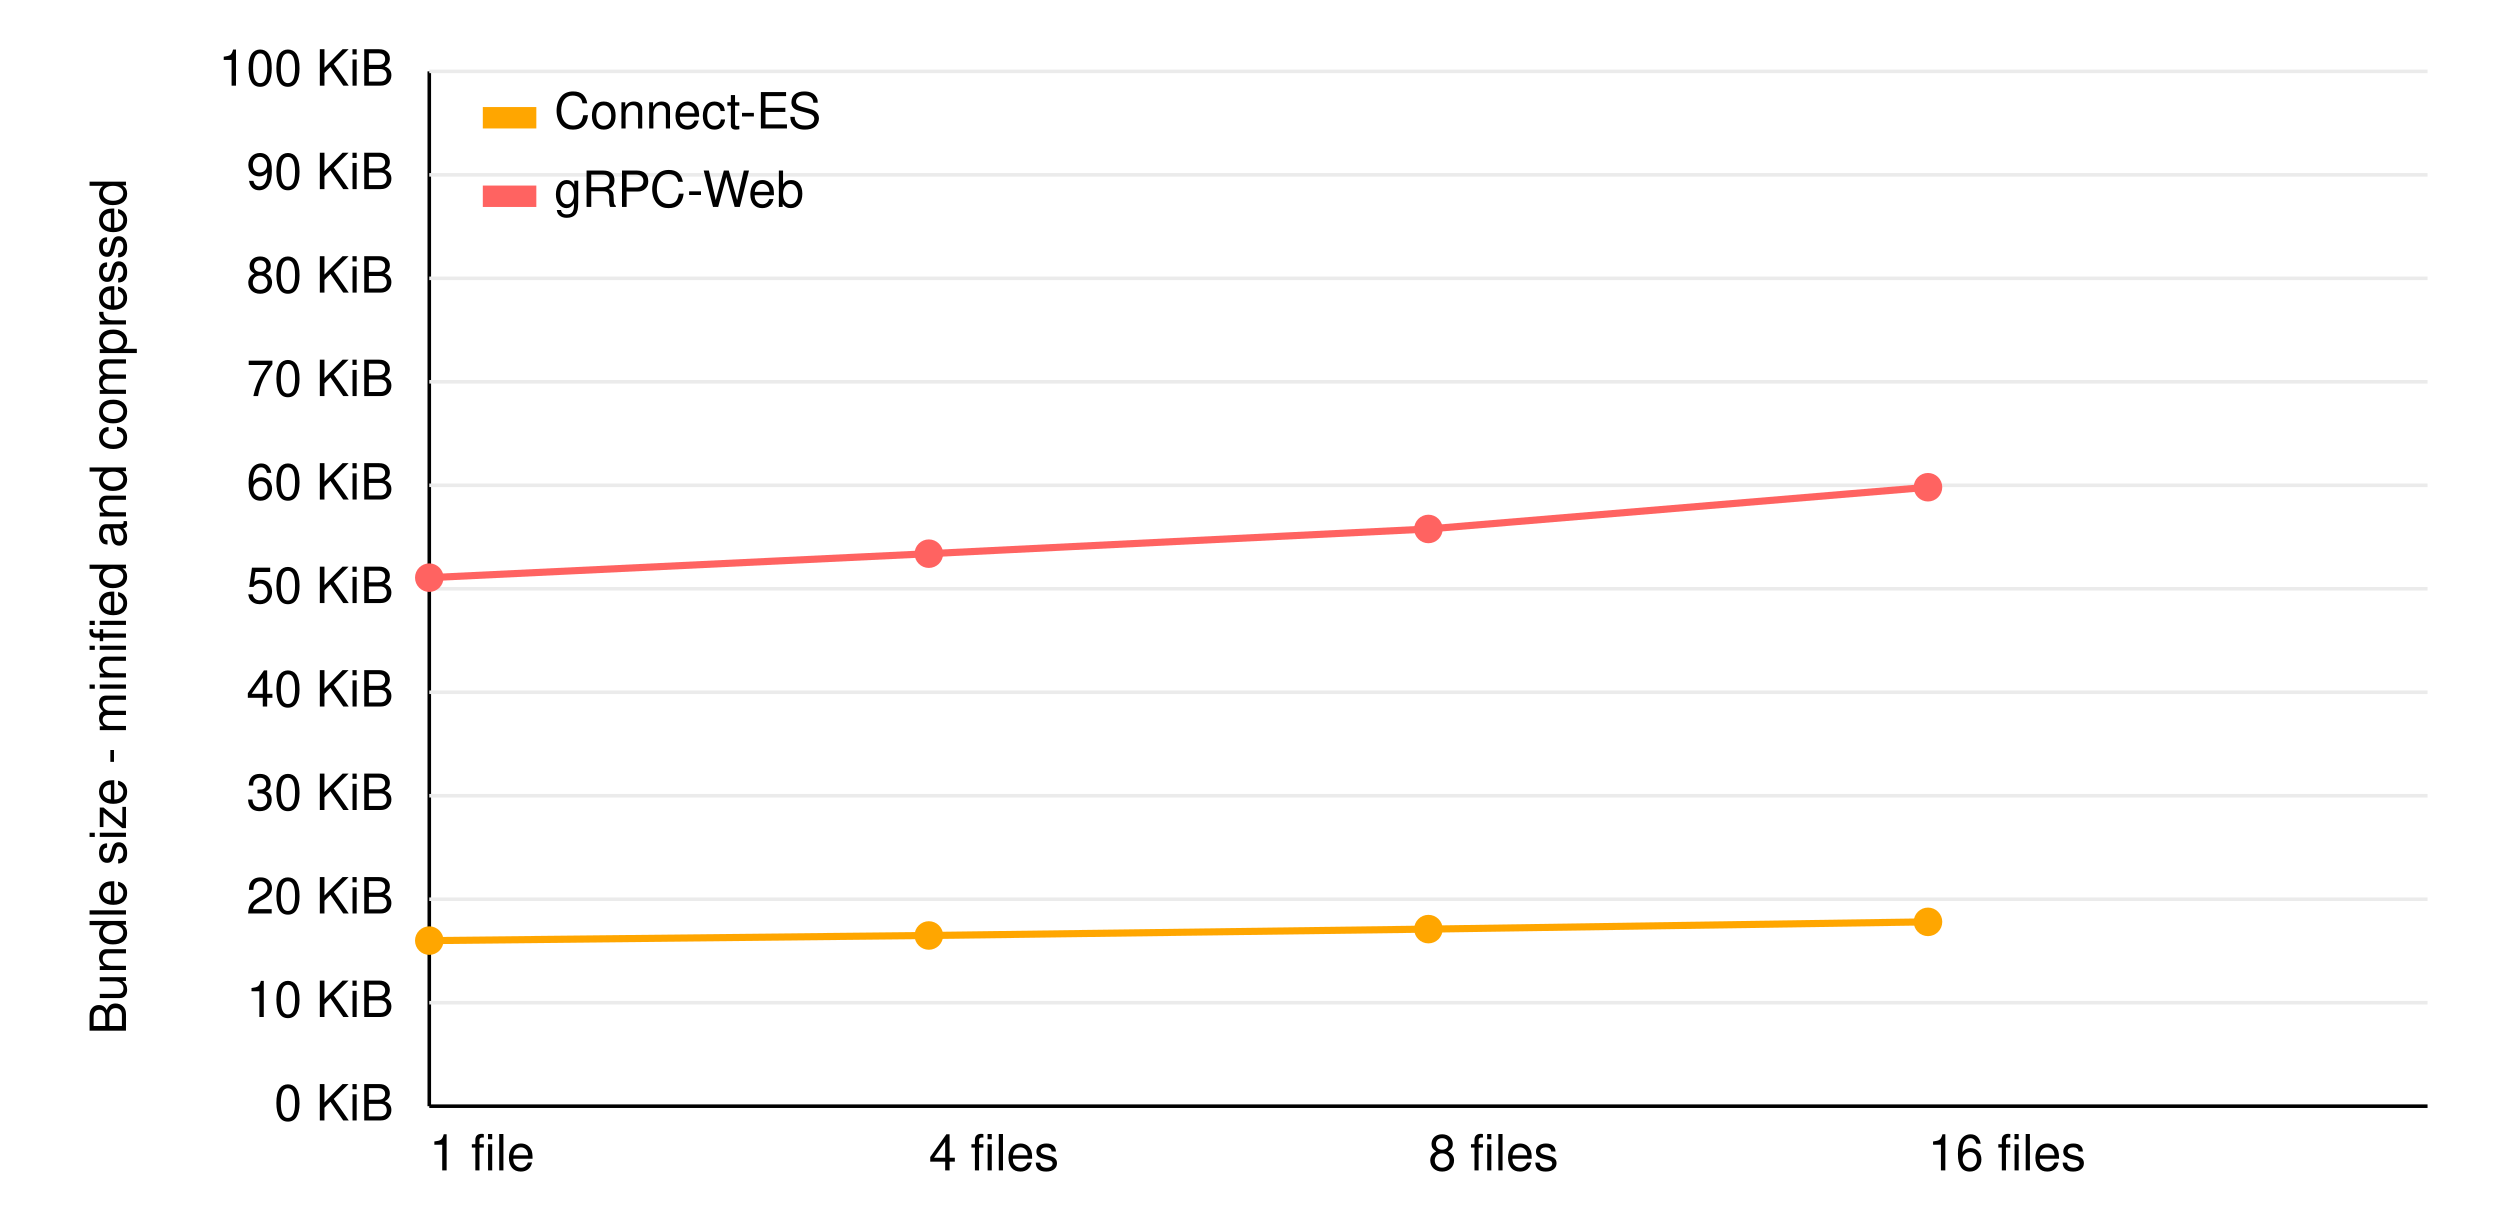
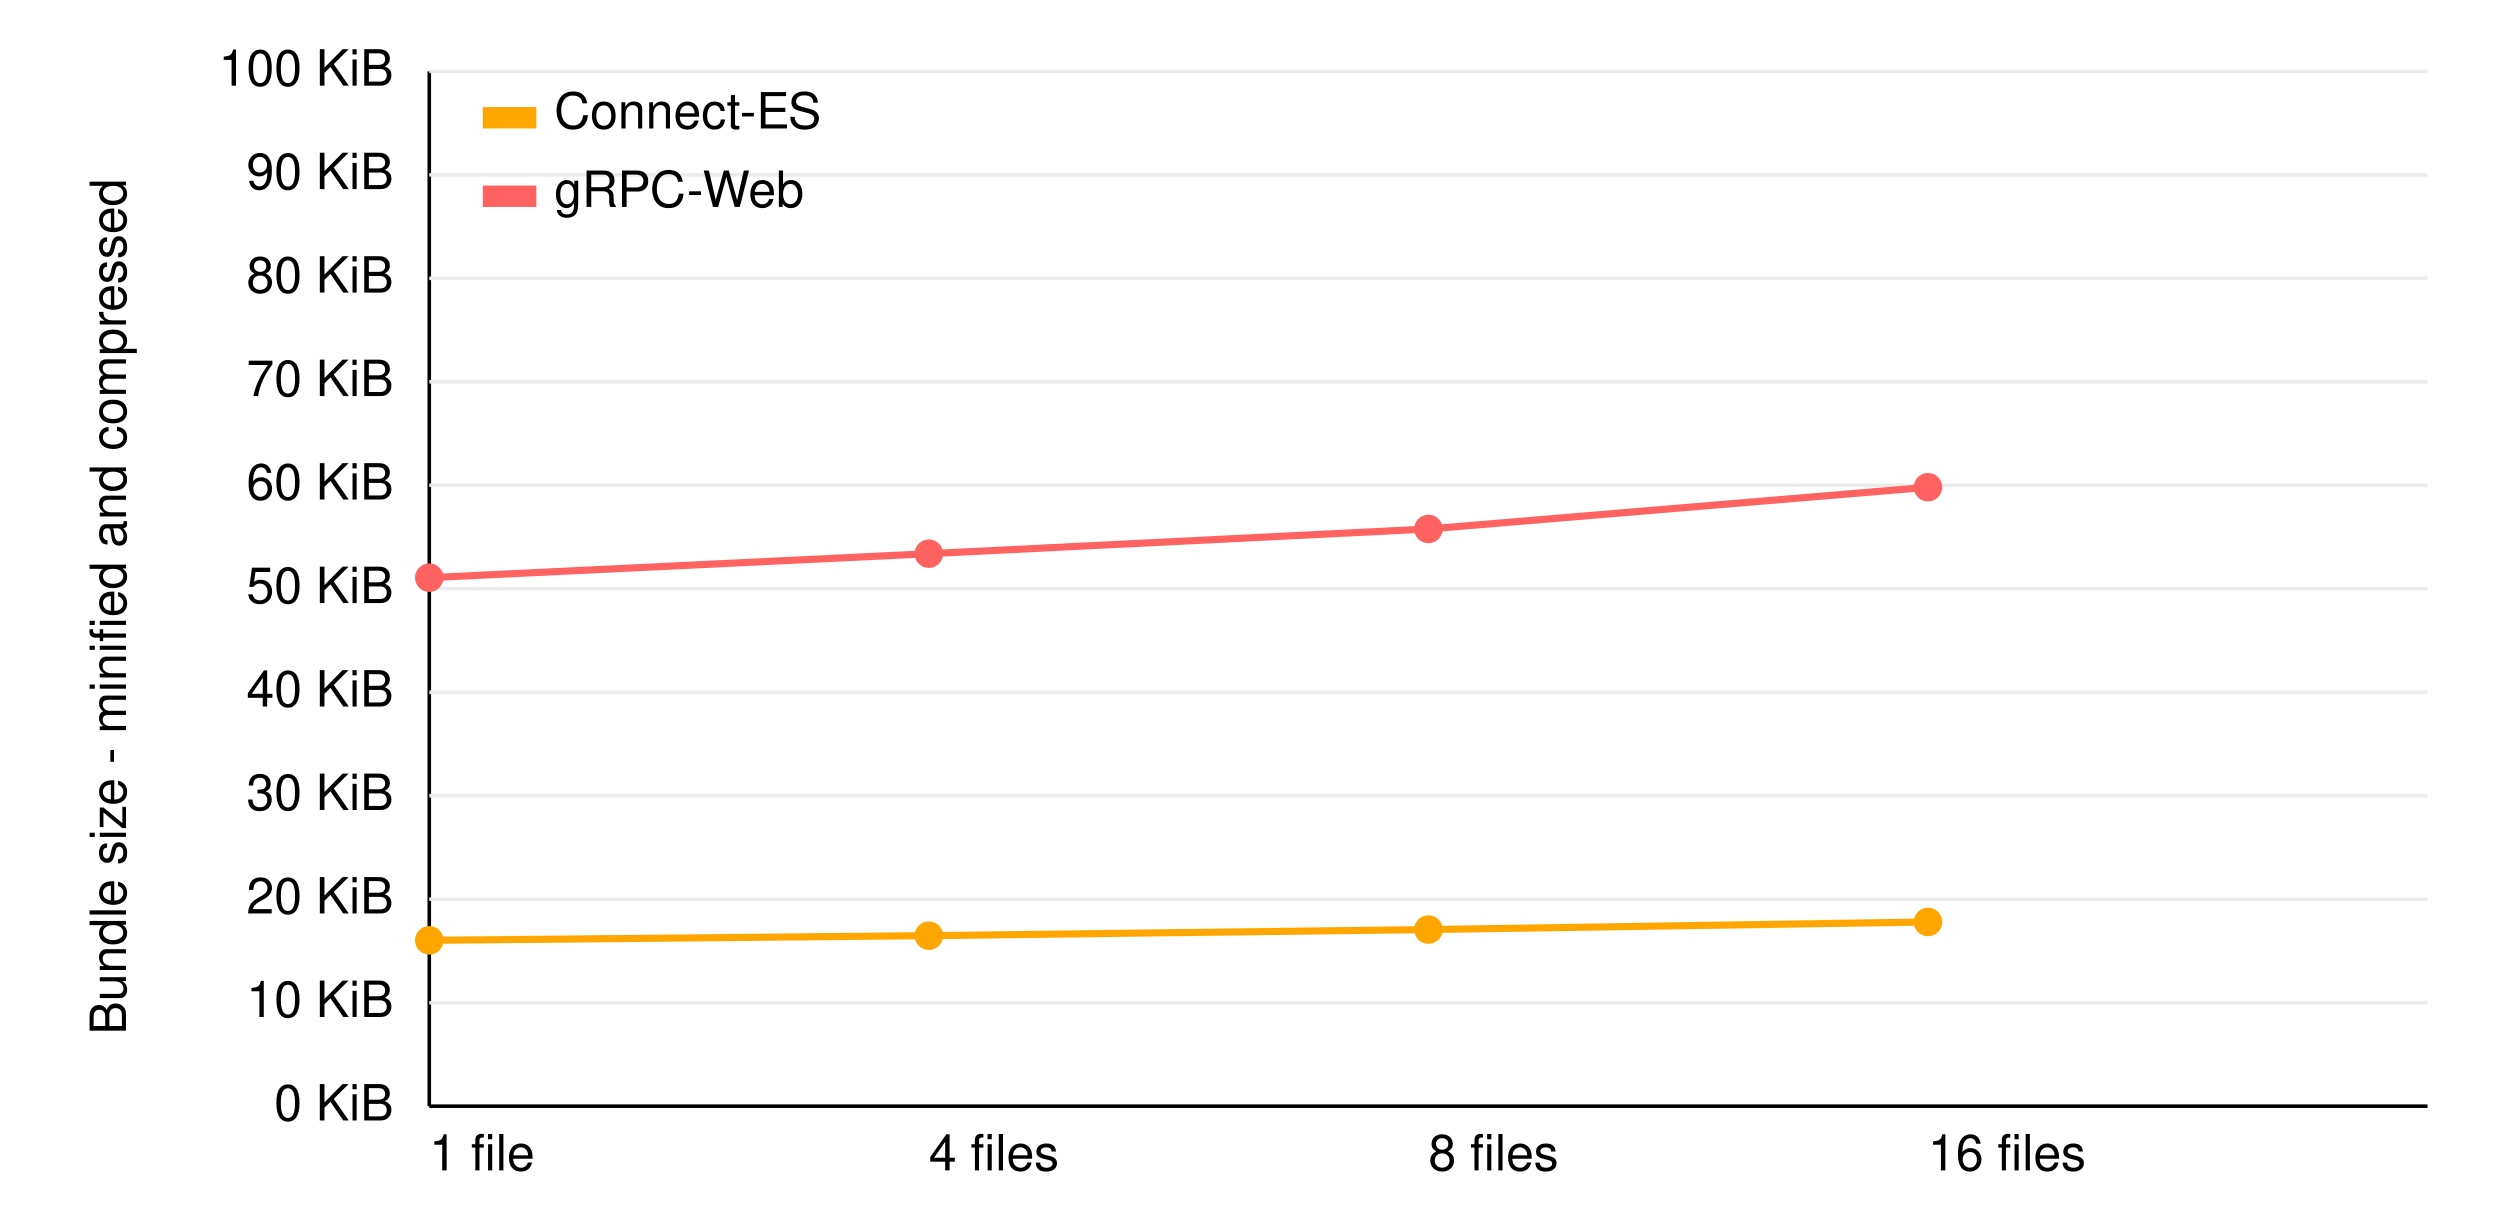
<svg xmlns="http://www.w3.org/2000/svg" version="1.1" width="680px" height="330px" viewBox="0 0 680 340" class="chart">
  <style>
      
      text {
        font: 14px Verdana, Helvetica, Arial, sans-serif;
      }
      
    </style>
  <g transform="translate(110,310)">
    <line y1="0" x2="560" stroke="black" />
    <text x="0" y="18" text-anchor="start">1 file</text>
    <text x="140" y="18" text-anchor="start">4 files</text>
    <text x="280" y="18" text-anchor="start">8 files</text>
    <text x="420" y="18" text-anchor="start">16 files</text>
  </g>
  <g transform="translate(110, 20)">
    <line x1="0" x2="0" y1="0" y2="290" stroke="black" />
    <g transform="rotate(-90), translate(-150,-85)">
      <text text-anchor="middle">Bundle size - minified and compressed</text>
    </g>
    <text x="-10" y="4" text-anchor="end">100 KiB</text>
    <line x1="0" x2="560" y1="0" y2="0" stroke="#ebebeb" />
    <text x="-10" y="33" text-anchor="end">90 KiB</text>
    <line x1="0" x2="560" y1="29" y2="29" stroke="#ebebeb" />
    <text x="-10" y="62" text-anchor="end">80 KiB</text>
    <line x1="0" x2="560" y1="58" y2="58" stroke="#ebebeb" />
    <text x="-10" y="91" text-anchor="end">70 KiB</text>
    <line x1="0" x2="560" y1="87" y2="87" stroke="#ebebeb" />
    <text x="-10" y="120" text-anchor="end">60 KiB</text>
    <line x1="0" x2="560" y1="116" y2="116" stroke="#ebebeb" />
    <text x="-10" y="149" text-anchor="end">50 KiB</text>
    <line x1="0" x2="560" y1="145" y2="145" stroke="#ebebeb" />
    <text x="-10" y="178" text-anchor="end">40 KiB</text>
    <line x1="0" x2="560" y1="174" y2="174" stroke="#ebebeb" />
    <text x="-10" y="207" text-anchor="end">30 KiB</text>
    <line x1="0" x2="560" y1="203" y2="203" stroke="#ebebeb" />
    <text x="-10" y="236" text-anchor="end">20 KiB</text>
    <line x1="0" x2="560" y1="232" y2="232" stroke="#ebebeb" />
    <text x="-10" y="265" text-anchor="end">10 KiB</text>
    <line x1="0" x2="560" y1="261" y2="261" stroke="#ebebeb" />
    <text x="-10" y="294" text-anchor="end">0 KiB</text>
  </g>
  <g transform="translate(110, 20)">
-     <polyline fill="none" stroke="#ffa600" stroke-width="2" points="0,243.6 140,242.164 280,240.377 420,238.344">
+     <polyline fill="none" stroke="#ffa600" stroke-width="2" points="0,243.518 140,242.212 280,240.502 420,238.372">
    </polyline>
-     <circle cx="0" cy="243.6" r="4" fill="#ffa600" />
-     <circle cx="140" cy="242.164" r="4" fill="#ffa600" />
-     <circle cx="280" cy="240.377" r="4" fill="#ffa600" />
-     <circle cx="420" cy="238.344" r="4" fill="#ffa600" />
+     <circle cx="0" cy="243.518" r="4" fill="#ffa600" />
+     <circle cx="140" cy="242.212" r="4" fill="#ffa600" />
+     <circle cx="280" cy="240.502" r="4" fill="#ffa600" />
+     <circle cx="420" cy="238.372" r="4" fill="#ffa600" />
  </g>
  <g transform="translate(110, 20)">
    <polyline fill="none" stroke="#ff6361" stroke-width="2" points="0,141.885 140,135.164 280,128.24 420,116.544">
    </polyline>
    <circle cx="0" cy="141.885" r="4" fill="#ff6361" />
    <circle cx="140" cy="135.164" r="4" fill="#ff6361" />
    <circle cx="280" cy="128.24" r="4" fill="#ff6361" />
    <circle cx="420" cy="116.544" r="4" fill="#ff6361" />
  </g>
  <g transform="translate(125, 30)">
    <g transform="translate(0, 0)">
      <rect width="15" height="6" fill="#ffa600" />
      <text x="20" y="6">Connect-ES</text>
    </g>
    <g transform="translate(0, 22)">
      <rect width="15" height="6" fill="#ff6361" />
      <text x="20" y="6">gRPC-Web</text>
    </g>
  </g>
</svg>
